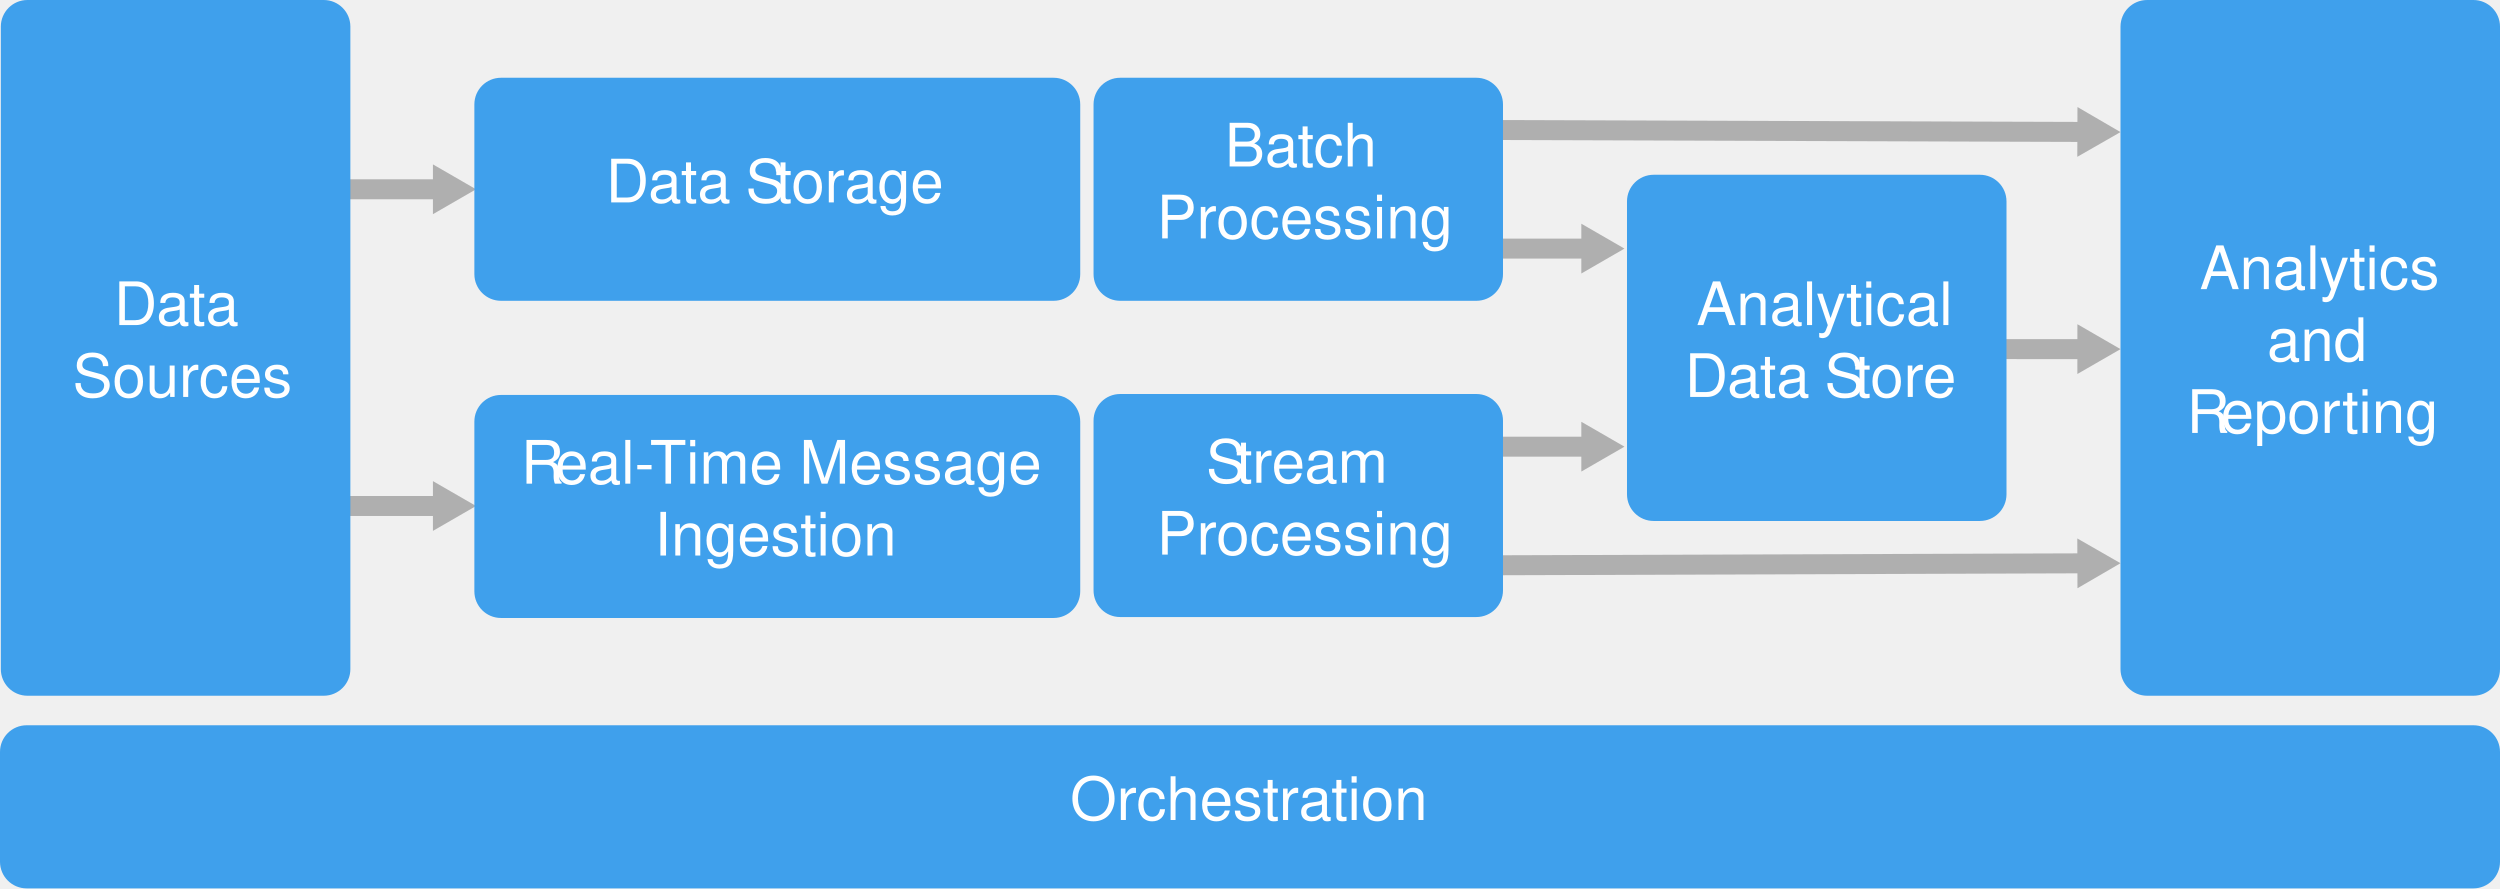
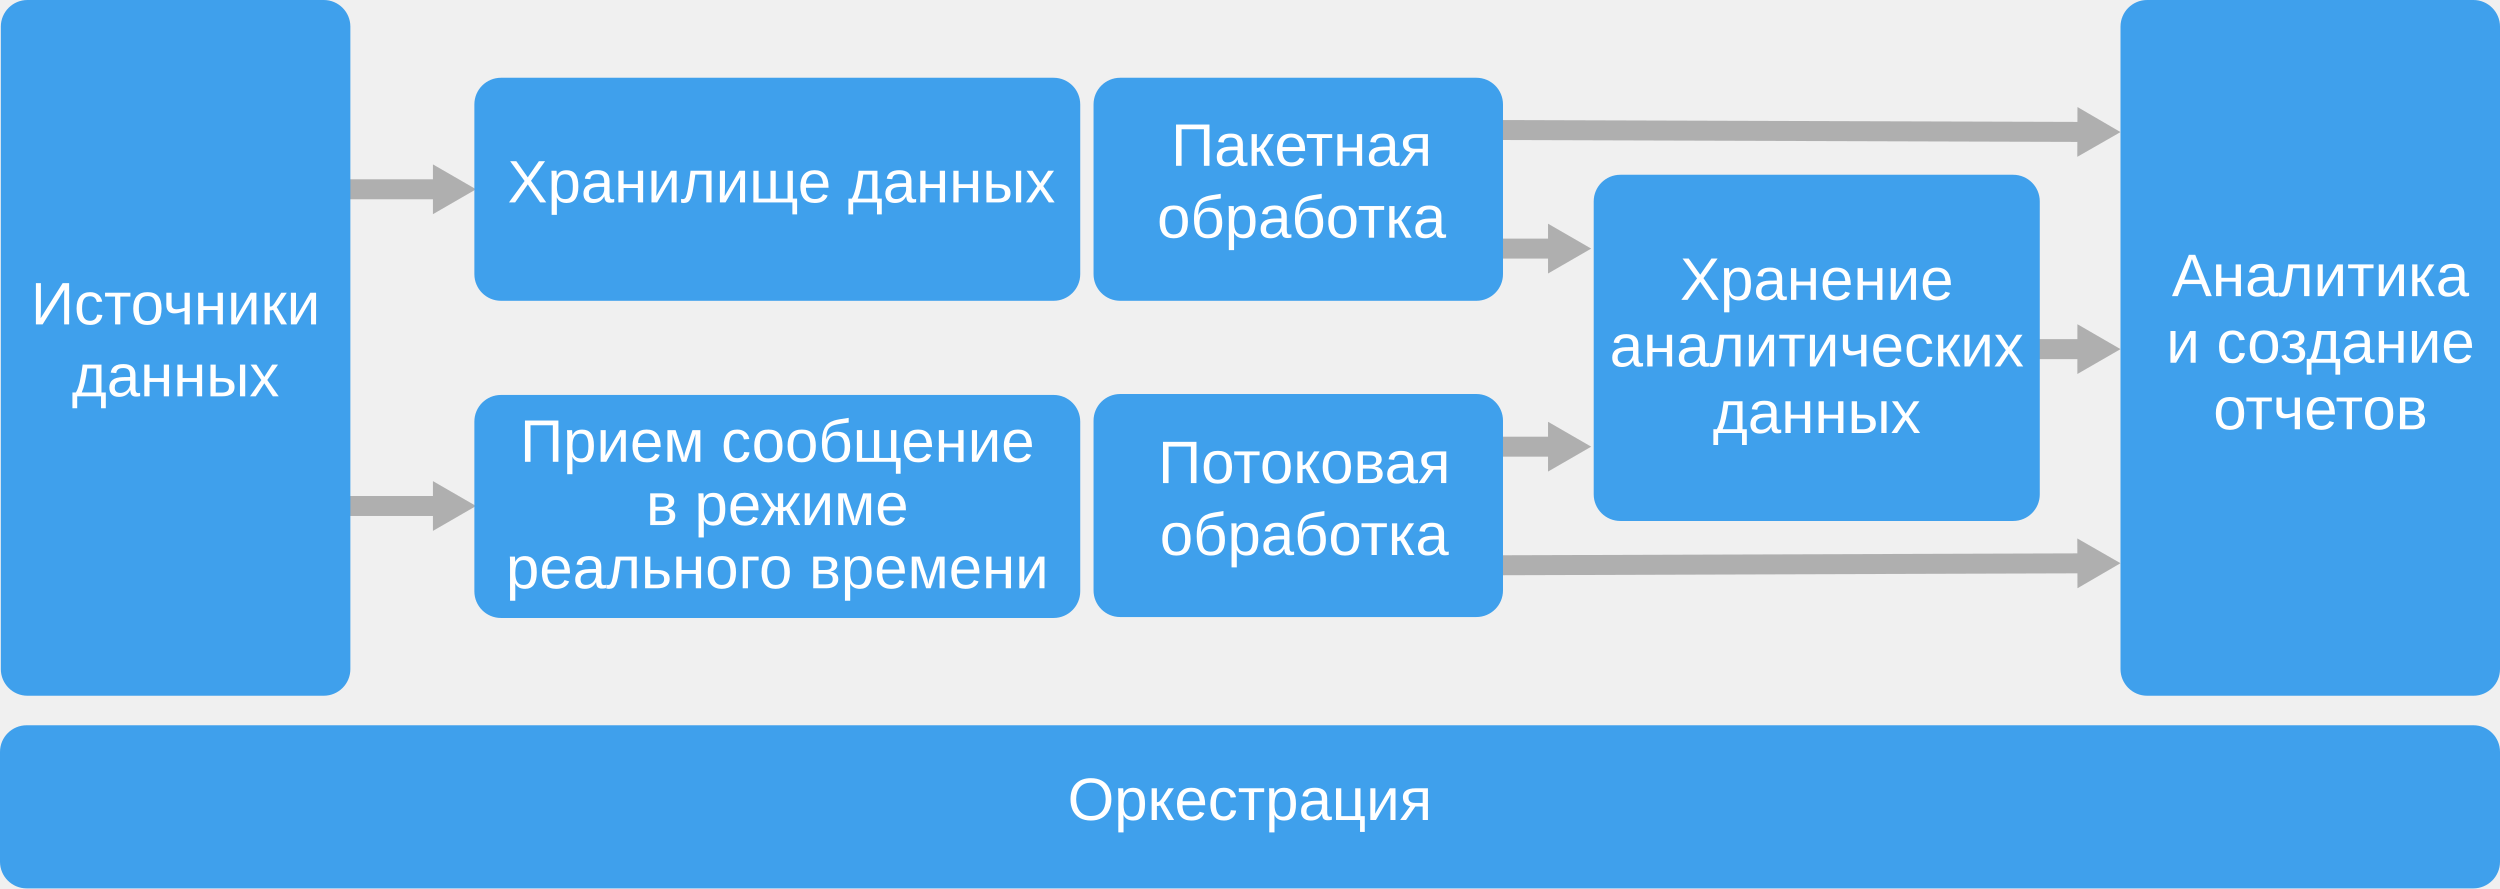
- <svg xmlns="http://www.w3.org/2000/svg" id="Layer_1" data-name="Layer 1" width="751" height="266.87" viewBox="0 0 751 266.87">
+ <svg xmlns="http://www.w3.org/2000/svg" viewBox="0 0 751 266.87">
  <defs>
-     <style>text{font-family:segoe-ui_normal,Segoe UI,Segoe,Segoe WP,Helvetica Neue,Helvetica,sans-serif;}.cls-1{fill:none;stroke:#afafaf;stroke-miterlimit:10;stroke-width:6px;}.cls-2{fill:#afafaf;}.cls-3{fill:#3fa0ec;}.cls-4{font-size:18px;fill:#fff;}.cls-5{letter-spacing:-0.03em;}.cls-6{letter-spacing:-0.03em;}</style>
+     <style>.cls-1{fill:none;stroke:#afafaf;stroke-miterlimit:10;stroke-width:6px;}.cls-2{fill:#afafaf;}.cls-3{fill:#3fa0ec;}.cls-4{font-size:18px;}.cls-4,.cls-6{fill:#fff;font-family:ArialMT, Arial;}.cls-5{letter-spacing:0.01em;}.cls-6{font-size:18.04px;}.cls-7{letter-spacing:0.02em;}.cls-8{letter-spacing:0.01em;}.cls-9{letter-spacing:-0.01em;}.cls-10{letter-spacing:-0.02em;}.cls-11{letter-spacing:-0.03em;}.cls-12{letter-spacing:-0.01em;}.cls-13{letter-spacing:-0.03em;}.cls-14{letter-spacing:-0.02em;}.cls-15{letter-spacing:0.02em;}.cls-16{letter-spacing:-0.01em;}</style>
  </defs>
-   <line class="cls-1" x1="102" y1="152" x2="132.24" y2="152" />
-   <polygon class="cls-2" points="130.05 159.48 143 152 130.05 144.52 130.05 159.48" />
-   <line class="cls-1" x1="105" y1="56.86" x2="132.24" y2="56.86" />
-   <polygon class="cls-2" points="130.05 64.34 143 56.86 130.05 49.38 130.05 64.34" />
-   <line class="cls-1" x1="596" y1="104.87" x2="626.23" y2="104.88" />
-   <polygon class="cls-2" points="624.04 112.35 637 104.88 624.05 97.39 624.04 112.35" />
-   <line class="cls-1" x1="446" y1="169.82" x2="626.24" y2="169.22" />
-   <polygon class="cls-2" points="624.07 176.71 637 169.19 624.02 161.75 624.07 176.71" />
-   <line class="cls-1" x1="451" y1="134.18" x2="477.22" y2="134.18" />
-   <polygon class="cls-2" points="475.03 141.66 487.99 134.18 475.03 126.7 475.03 141.66" />
-   <line class="cls-1" x1="446" y1="39.05" x2="626.24" y2="39.64" />
-   <polygon class="cls-2" points="624.02 47.11 637 39.68 624.07 32.15 624.02 47.11" />
-   <line class="cls-1" x1="451" y1="74.68" x2="477.22" y2="74.68" />
-   <polygon class="cls-2" points="475.03 82.16 487.99 74.68 475.03 67.2 475.03 82.16" />
-   <rect class="cls-3" x="142.5" y="118.64" width="182" height="67" rx="8" ry="8" />
-   <text class="cls-4" transform="translate(156.49 145.29)">
-     <tspan class="cls-5">R</tspan>
-     <tspan x="10.24" y="0">eal-Time Message</tspan>
-     <tspan x="40.1" y="21.6">Ingestion</tspan>
-   </text>
-   <rect class="cls-3" x="328.5" y="118.36" width="123" height="67" rx="8" ry="8" />
-   <text class="cls-4" transform="translate(362.29 145.01)">
-     <tspan class="cls-6">S</tspan>
-     <tspan x="8.98" y="0">tream</tspan>
-     <tspan x="-14.81" y="21.6">Processing</tspan>
-   </text>
-   <rect class="cls-3" x="328.5" y="23.36" width="123" height="67" rx="8" ry="8" />
-   <text class="cls-4" transform="translate(367.96 50.01)">Batch<tspan x="-20.48" y="21.6">Processing</tspan>
-   </text>
-   <rect class="cls-3" x="142.5" y="23.36" width="182" height="67" rx="8" ry="8" />
-   <text class="cls-4" transform="translate(181.99 60.81)">Data <tspan class="cls-6" x="41.97" y="0">S</tspan>
-     <tspan x="50.95" y="0">torage</tspan>
-   </text>
-   <rect class="cls-3" x="637" width="114" height="209" rx="8" ry="8" />
-   <text class="cls-4" transform="translate(660.78 86.85)">Analytics<tspan x="20.25" y="21.6">and</tspan>
-     <tspan class="cls-5" x="-3.92" y="43.2">R</tspan>
-     <tspan x="6.31" y="43.2">eporting</tspan>
-   </text>
-   <rect class="cls-3" x="0.25" width="105" height="209" rx="8" ry="8" />
-   <text class="cls-4" transform="translate(34.23 97.65)">Data<tspan x="-12.44" y="21.6">Sources</tspan>
-   </text>
-   <rect class="cls-3" y="217.87" width="751" height="49" rx="8" ry="8" />
-   <text class="cls-4" transform="translate(321.46 246.32)">Orchestration</text>
-   <rect class="cls-3" x="488.75" y="52.5" width="114" height="104" rx="8" ry="8" />
-   <text class="cls-4" transform="translate(509.59 97.65)">Analytical<tspan x="-3.48" y="21.6">Data </tspan>
-     <tspan class="cls-6" x="38.49" y="21.6">S</tspan>
-     <tspan x="47.47" y="21.6">tore</tspan>
-   </text>
+   <g id="Shapes">
+     <line class="cls-1" x1="102" y1="152" x2="132.24" y2="152" />
+     <polygon class="cls-2" points="130.05 159.48 143 152 130.05 144.52 130.05 159.48" />
+     <line class="cls-1" x1="105" y1="56.86" x2="132.24" y2="56.86" />
+     <polygon class="cls-2" points="130.05 64.34 143 56.86 130.05 49.38 130.05 64.34" />
+     <line class="cls-1" x1="606" y1="104.87" x2="626.23" y2="104.88" />
+     <polygon class="cls-2" points="624.04 112.35 637 104.88 624.05 97.39 624.04 112.35" />
+     <line class="cls-1" x1="446" y1="169.82" x2="626.24" y2="169.22" />
+     <polygon class="cls-2" points="624.07 176.71 637 169.19 624.02 161.75 624.07 176.71" />
+     <line class="cls-1" x1="451" y1="134.18" x2="467.22" y2="134.18" />
+     <polygon class="cls-2" points="465.03 141.66 477.99 134.18 465.03 126.7 465.03 141.66" />
+     <line class="cls-1" x1="446" y1="39.05" x2="626.24" y2="39.64" />
+     <polygon class="cls-2" points="624.02 47.11 637 39.68 624.07 32.15 624.02 47.11" />
+     <line class="cls-1" x1="451" y1="74.68" x2="467.22" y2="74.68" />
+     <polygon class="cls-2" points="465.03 82.16 477.99 74.68 465.03 67.2 465.03 82.16" />
+     <rect class="cls-3" x="142.5" y="118.64" width="182" height="67" rx="8" ry="8" />
+     <rect class="cls-3" x="328.5" y="118.36" width="123" height="67" rx="8" ry="8" />
+     <rect class="cls-3" x="328.5" y="23.36" width="123" height="67" rx="8" ry="8" />
+     <rect class="cls-3" x="142.5" y="23.36" width="182" height="67" rx="8" ry="8" />
+     <rect class="cls-3" x="637" width="114" height="209" rx="8" ry="8" />
+     <rect class="cls-3" x="0.25" width="105" height="209" rx="8" ry="8" />
+     <rect class="cls-3" y="217.87" width="751" height="49" rx="8" ry="8" />
+     <rect class="cls-3" x="478.75" y="52.5" width="134" height="104" rx="8" ry="8" />
+   </g>
+   <g id="txt">
+     <text class="cls-4" transform="translate(320.72 246.32)">Ор<tspan class="cls-5" x="24.01" y="0">к</tspan>
+       <tspan x="32.09" y="0">естрация</tspan>
+     </text>
+     <text class="cls-6" transform="translate(504.67 90.08)">Хранение <tspan x="-21.12" y="20">аналитических </tspan>
+       <tspan x="9.85" y="40">данных</tspan>
+     </text>
+     <text class="cls-6" transform="translate(652.43 88.96)">Аналити<tspan class="cls-7" x="70.97" y="0">к</tspan>
+       <tspan x="79.26" y="0">а </tspan>
+       <tspan x="-1.68" y="20">и </tspan>
+       <tspan class="cls-8" x="13.41" y="20">с</tspan>
+       <tspan class="cls-9" x="22.63" y="20">о</tspan>
+       <tspan class="cls-10" x="32.46" y="20">з</tspan>
+       <tspan x="40.34" y="20">дание </tspan>
+       <tspan class="cls-10" x="12.44" y="40">о</tspan>
+       <tspan x="22.08" y="40">тч</tspan>
+       <tspan class="cls-11" x="39.74" y="40">е</tspan>
+       <tspan class="cls-12" x="49.17" y="40">т</tspan>
+       <tspan x="57.23" y="40">ов</tspan>
+     </text>
+     <text class="cls-4" transform="translate(351.81 49.81)">Па<tspan class="cls-5" x="22.95" y="0">к</tspan>
+       <tspan class="cls-13" x="31.03" y="0">е</tspan>
+       <tspan x="40.44" y="0">тная </tspan>
+       <tspan x="-4.21" y="21.6">обраб</tspan>
+       <tspan class="cls-14" x="46.45" y="21.6">о</tspan>
+       <tspan x="56.06" y="21.6">т</tspan>
+       <tspan class="cls-15" x="64.31" y="21.6">к</tspan>
+       <tspan x="72.58" y="21.6">а</tspan>
+     </text>
+     <text class="cls-4" transform="translate(347.9 145.12)">П<tspan class="cls-14" x="12.94" y="0">о</tspan>
+       <tspan class="cls-16" x="22.55" y="0">т</tspan>
+       <tspan x="30.59" y="0">о</tspan>
+       <tspan class="cls-5" x="40.61" y="0">к</tspan>
+       <tspan x="48.68" y="0">о</tspan>
+       <tspan class="cls-16" x="58.69" y="0">в</tspan>
+       <tspan x="68.05" y="0">ая </tspan>
+       <tspan x="0.51" y="21.6">обраб</tspan>
+       <tspan class="cls-14" x="51.16" y="21.6">о</tspan>
+       <tspan x="60.78" y="21.6">т</tspan>
+       <tspan class="cls-15" x="69.02" y="21.6">к</tspan>
+       <tspan x="77.29" y="21.6">а</tspan>
+     </text>
+     <text class="cls-4" transform="translate(156.23 138.72)">Прием <tspan class="cls-5" x="60.39" y="0">с</tspan>
+       <tspan x="69.59" y="0">ооб</tspan>
+       <tspan class="cls-16" x="99.92" y="0">щ</tspan>
+       <tspan x="114.53" y="0">ение </tspan>
+       <tspan x="37.84" y="19">в р</tspan>
+       <tspan class="cls-16" x="62.42" y="19">е</tspan>
+       <tspan x="72.22" y="19">жиме </tspan>
+       <tspan x="-4.23" y="38">реально</tspan>
+       <tspan class="cls-14" x="65.63" y="38">г</tspan>
+       <tspan x="71.8" y="38">о времени</tspan>
+     </text>
+     <text class="cls-4" transform="translate(152.48 60.81)">Хранили<tspan class="cls-16" x="72.58" y="0">щ</tspan>
+       <tspan x="87.19" y="0">е данных</tspan>
+     </text>
+     <text class="cls-4" transform="translate(9.3 97.45)">Ис<tspan class="cls-16" x="21.94" y="0">т</tspan>
+       <tspan class="cls-14" x="29.98" y="0">о</tspan>
+       <tspan x="39.59" y="0">чники </tspan>
+       <tspan x="12.28" y="21.6">данных</tspan>
+     </text>
+   </g>
</svg>
